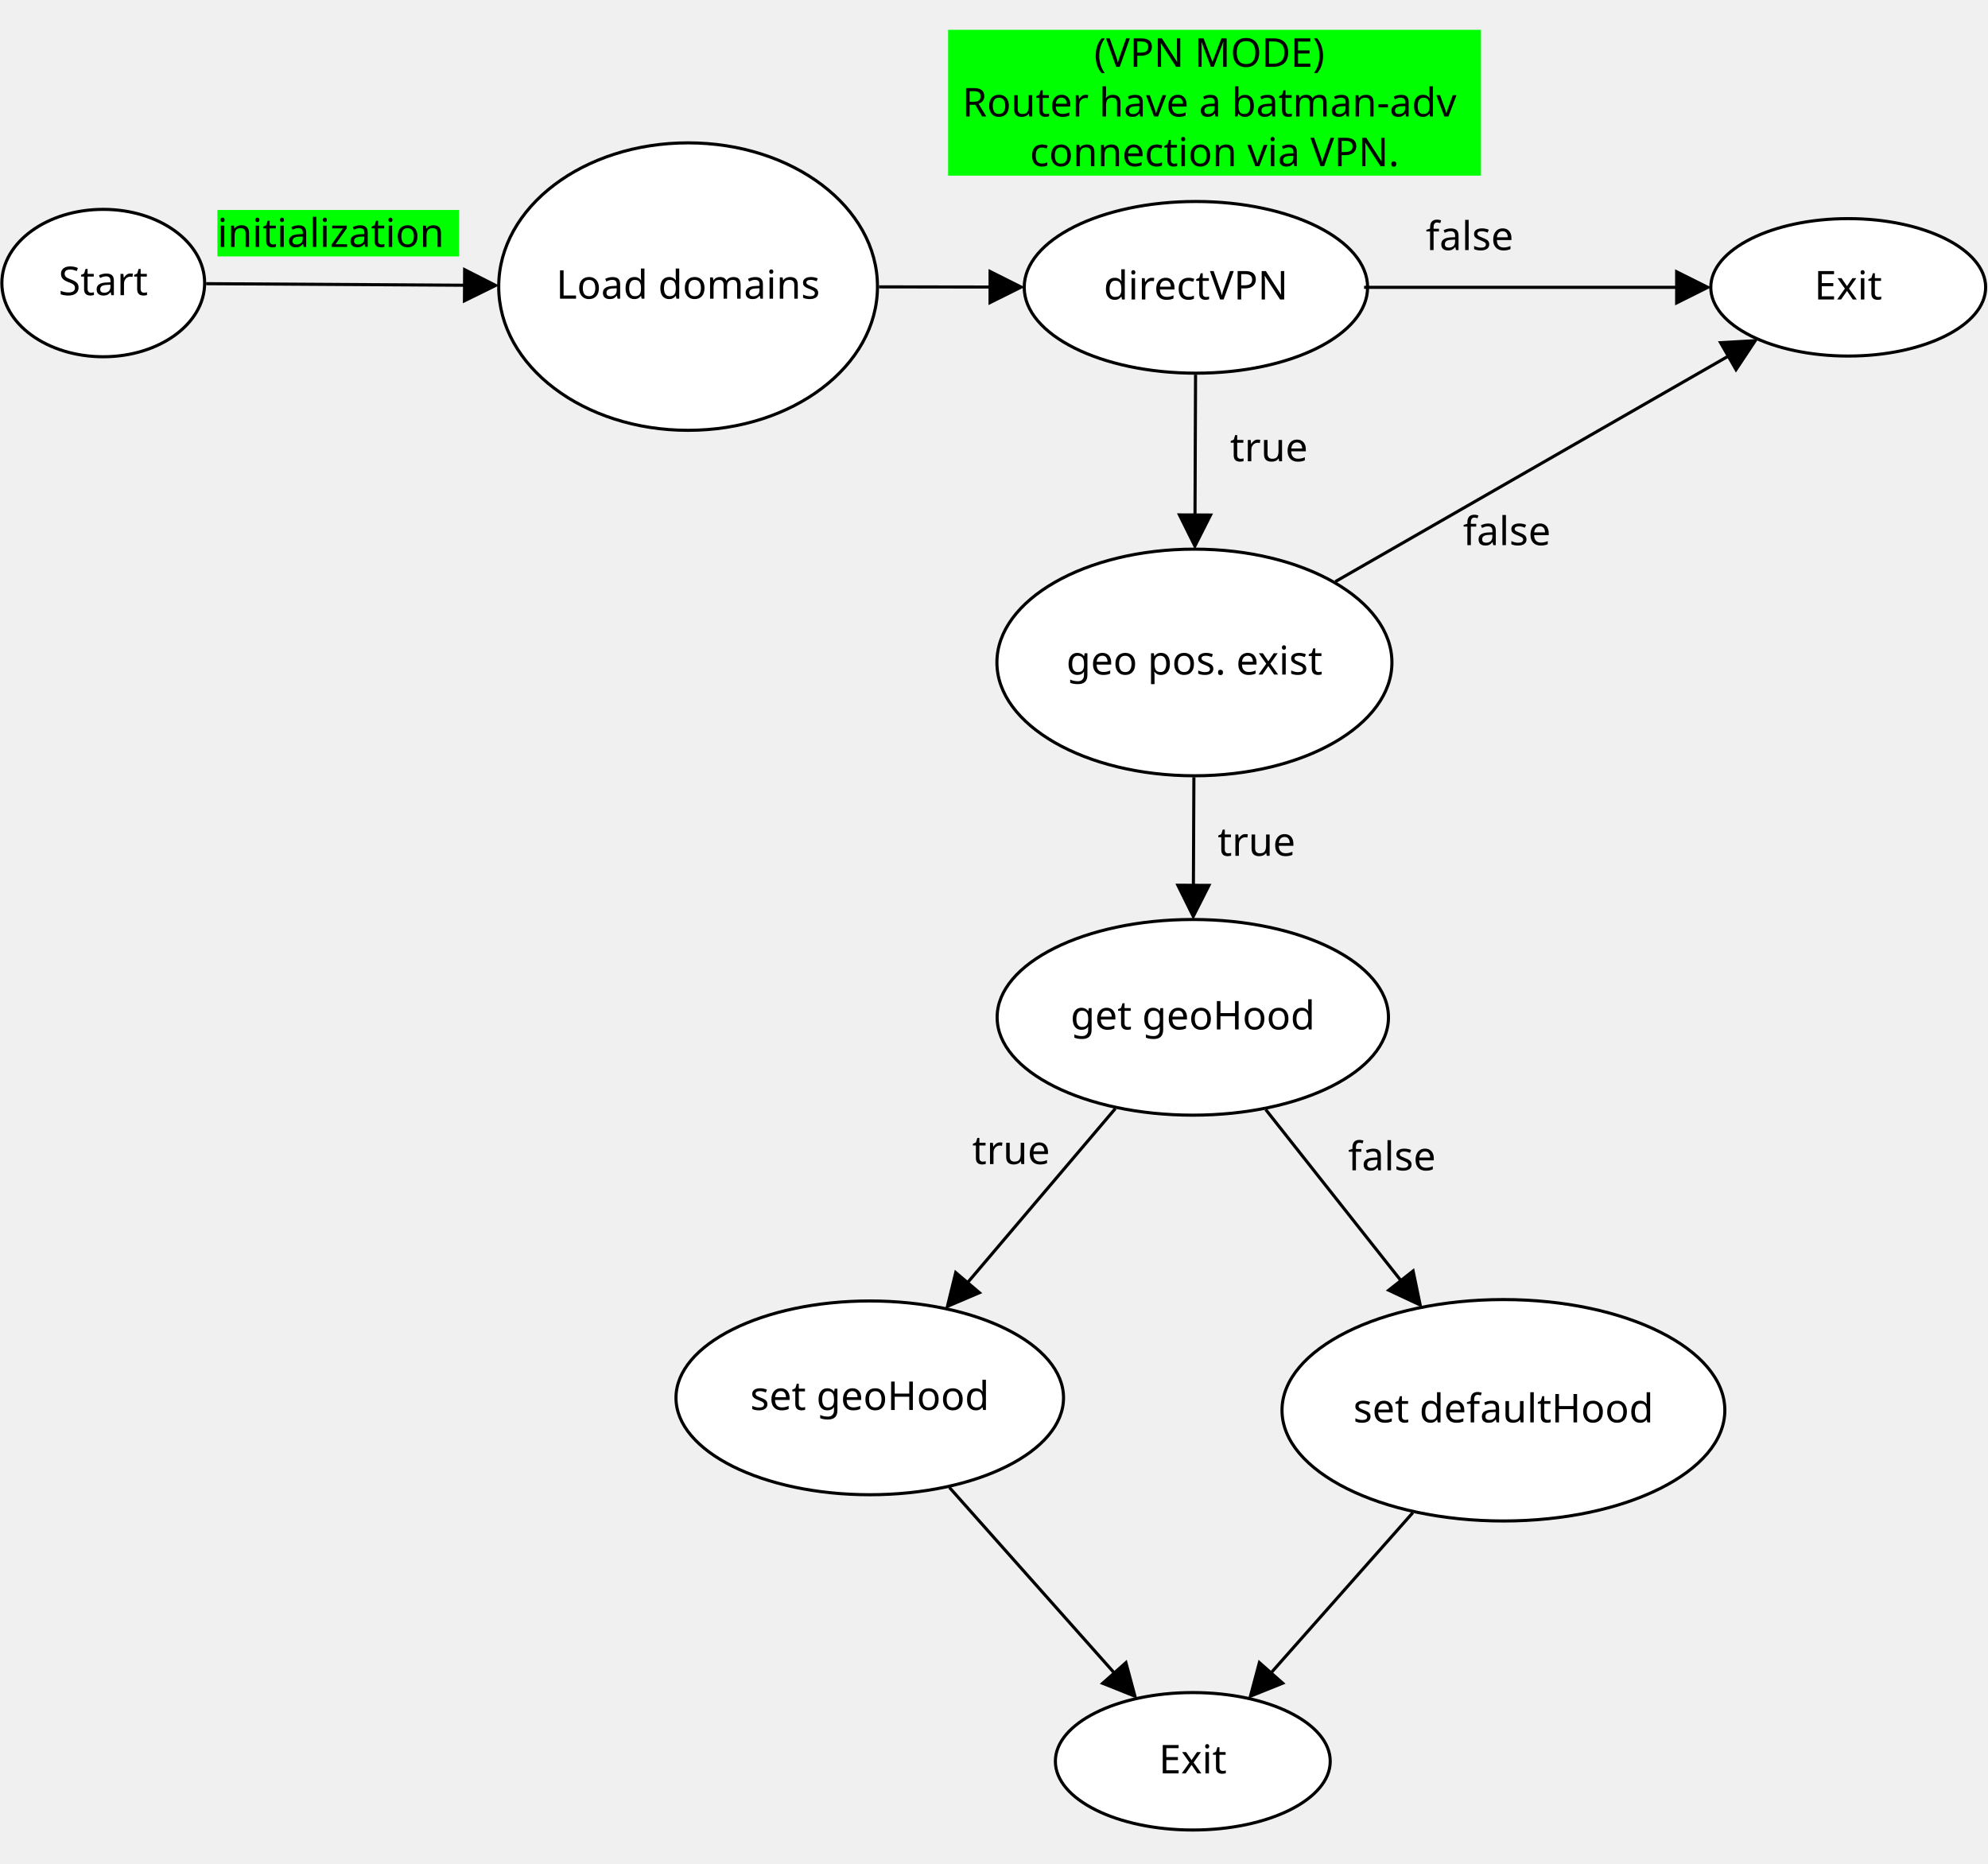
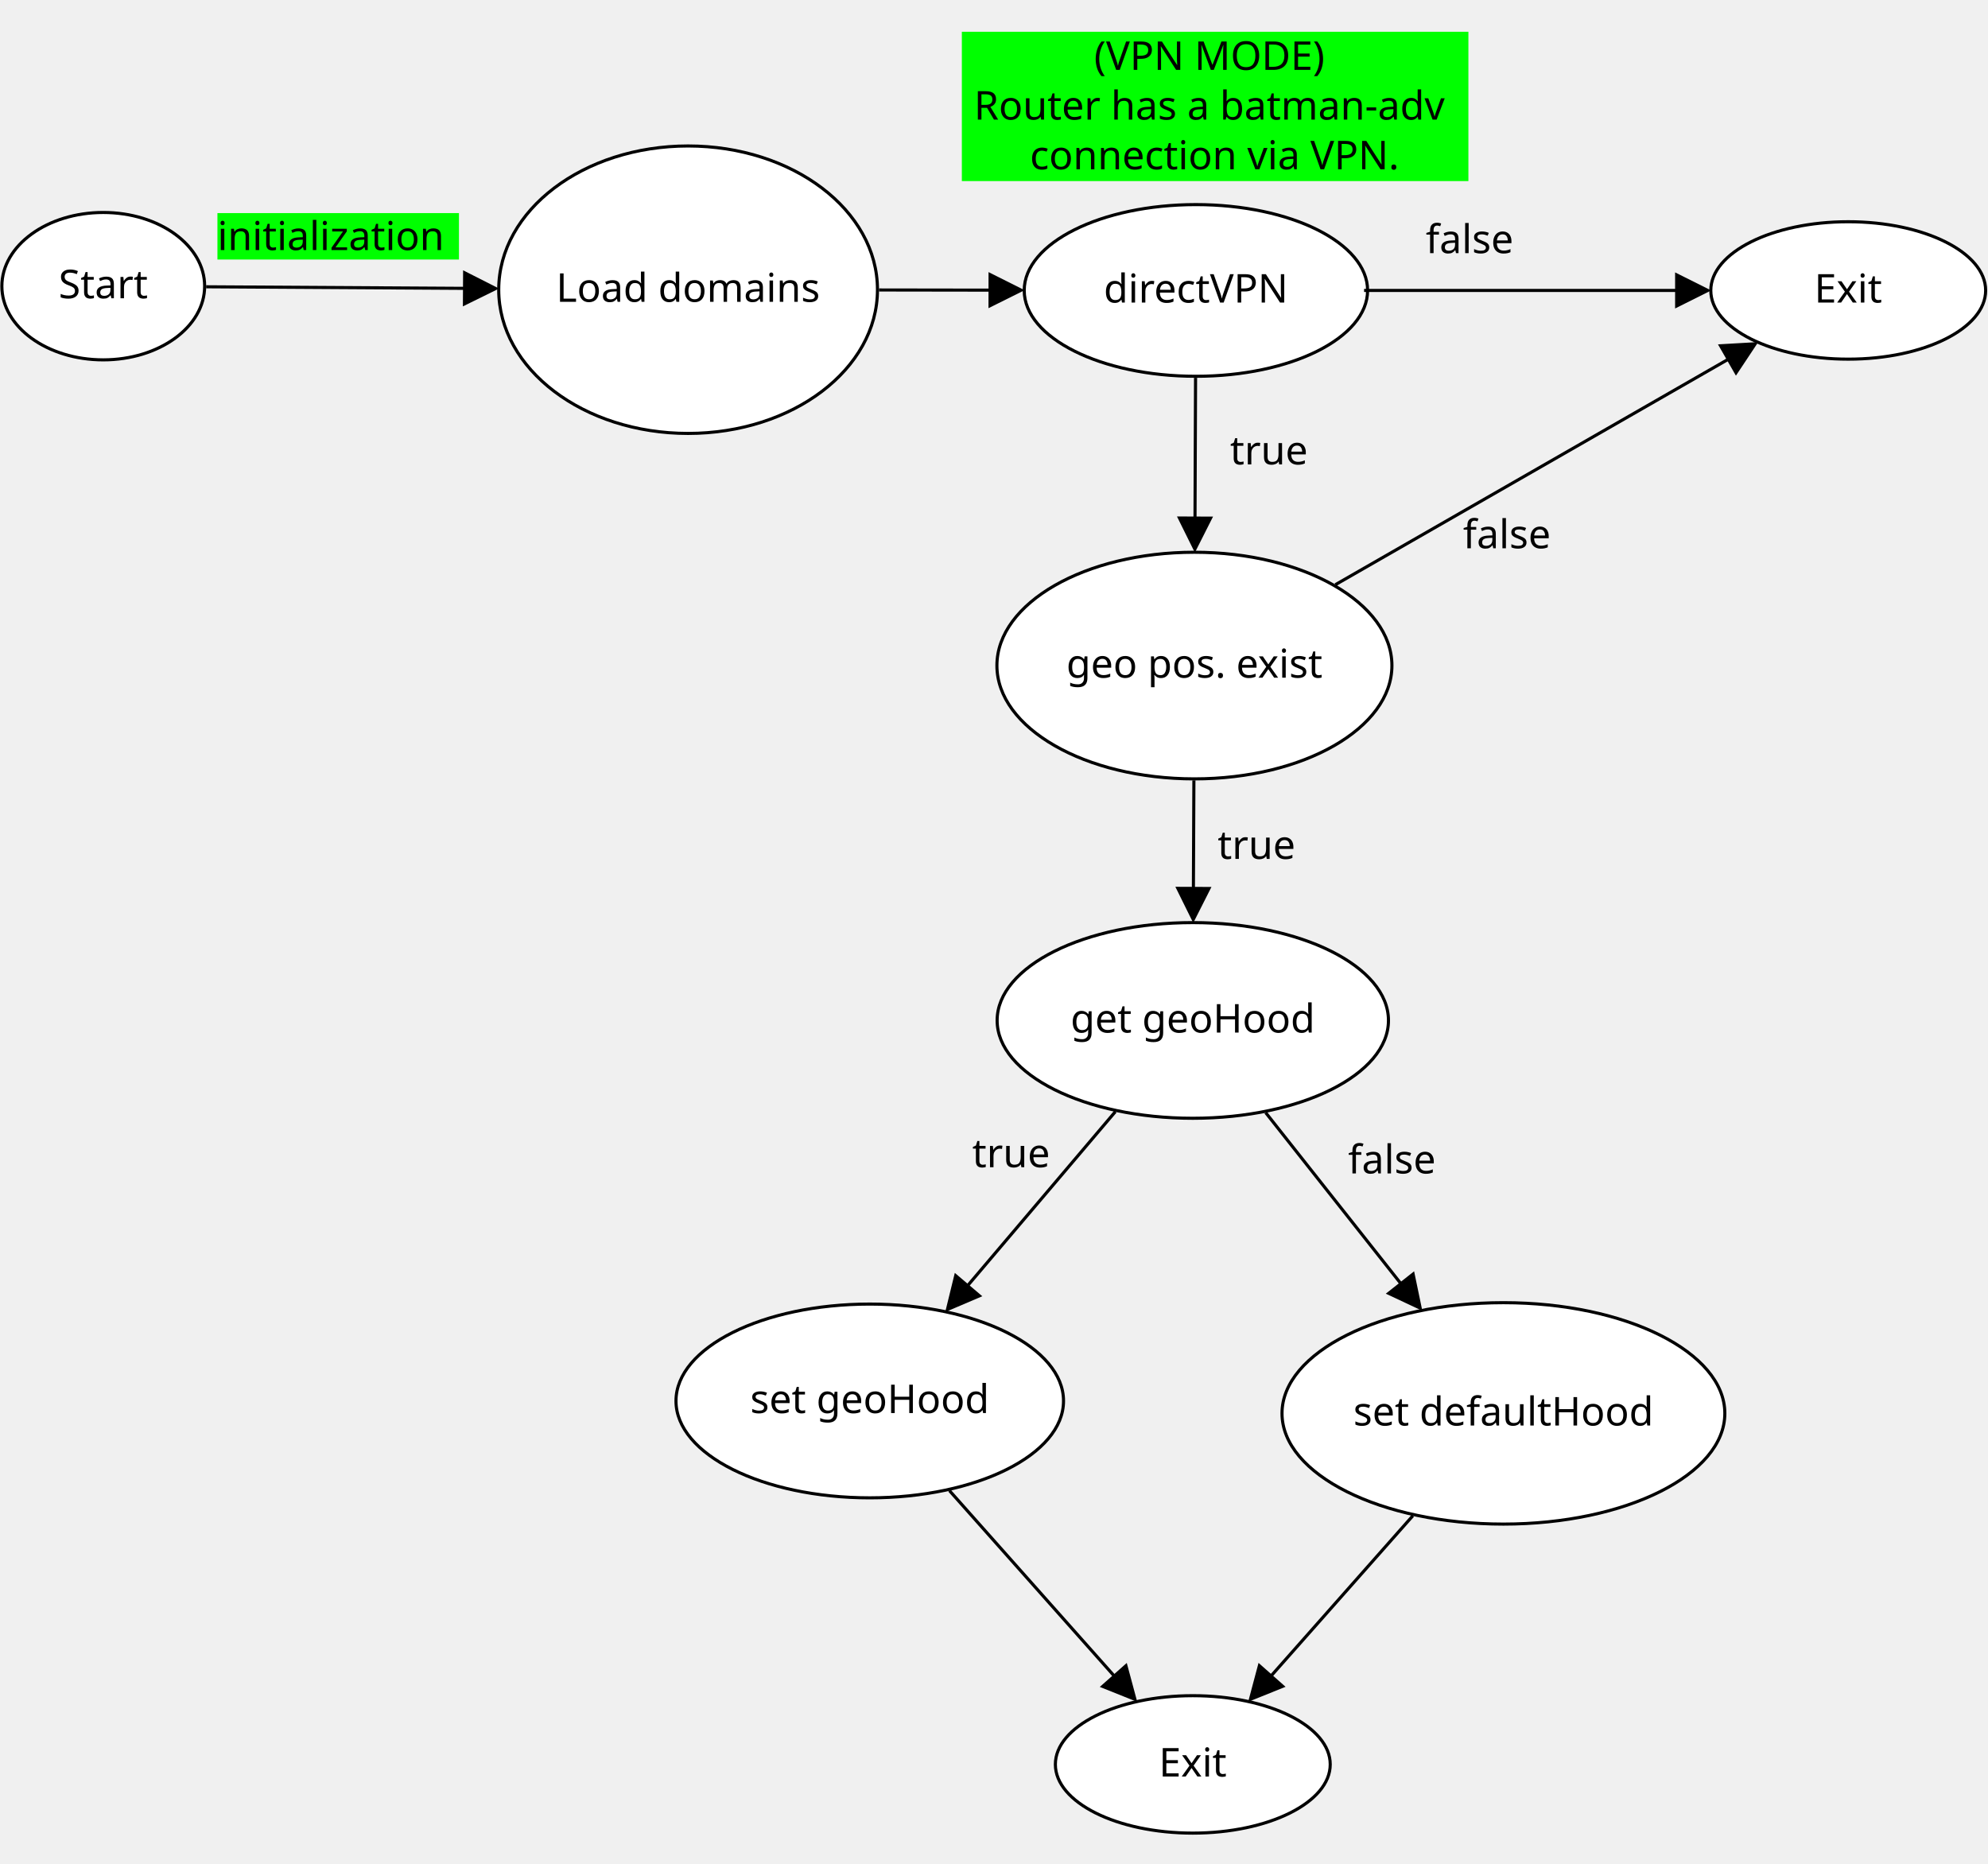
- <svg xmlns="http://www.w3.org/2000/svg" width="32cm" height="30cm" viewBox="36 47 640 581">
+ <svg xmlns="http://www.w3.org/2000/svg" width="32cm" height="30cm" viewBox="36 46 640 581">
  <g>
    <line style="fill: none; fill-opacity:0; stroke-width: 1; stroke: #000000" x1="102.36" y1="128.823" x2="185.552" y2="129.326" />
    <polygon style="fill: #000000" points="185.521,134.325 195.551,129.386 185.582,124.326 " />
    <polygon style="fill: none; fill-opacity:0; stroke-width: 1; stroke: #000000" points="185.521,134.325 195.551,129.386 185.582,124.326 " />
  </g>
  <g>
    <ellipse style="fill: #ffffff" cx="257.52" cy="129.76" rx="60.966" ry="46.27" />
    <ellipse style="fill: none; fill-opacity:0; stroke-width: 1; stroke: #000000" cx="257.52" cy="129.76" rx="60.966" ry="46.27" />
    <text font-size="12.8" style="fill: #000000;text-anchor:middle;font-family:sans-serif;font-style:normal;font-weight:normal" x="257.52" y="133.66">
      <tspan x="257.52" y="133.66">Load domains</tspan>
    </text>
  </g>
  <g>
    <ellipse style="fill: #ffffff" cx="421" cy="130" rx="55.27" ry="27.635" />
    <ellipse style="fill: none; fill-opacity:0; stroke-width: 1; stroke: #000000" cx="421" cy="130" rx="55.27" ry="27.635" />
    <text font-size="12.8" style="fill: #000000;text-anchor:middle;font-family:sans-serif;font-style:normal;font-weight:normal" x="421" y="133.9">
      <tspan x="421" y="133.9">directVPN</tspan>
    </text>
  </g>
  <g>
    <line style="fill: none; fill-opacity:0; stroke-width: 1; stroke: #000000" x1="318.995" y1="129.85" x2="354.733" y2="129.903" />
    <polygon style="fill: #000000" points="354.726,134.903 364.733,129.917 354.74,124.903 " />
    <polygon style="fill: none; fill-opacity:0; stroke-width: 1; stroke: #000000" points="354.726,134.903 364.733,129.917 354.74,124.903 " />
  </g>
  <g>
    <rect style="fill: #00ff00" x="106" y="105.1" width="77.75" height="14.95" />
    <text font-size="12.8" style="fill: #000000;text-anchor:start;font-family:sans-serif;font-style:normal;font-weight:normal" x="106" y="117">
      <tspan x="106" y="117">initialization</tspan>
    </text>
  </g>
  <g>
-     <rect style="fill: #00ff00" x="341.225" y="47.1" width="171.55" height="46.95" />
+     <rect style="fill: #00ff00" x="345.65" y="46.726" width="163.074" height="48.071" />
    <text font-size="12.8" style="fill: #000000;text-anchor:middle;font-family:sans-serif;font-style:normal;font-weight:normal" x="427" y="59">
      <tspan x="427" y="59">(VPN MODE)</tspan>
-       <tspan x="427" y="75">Router have a batman-adv</tspan>
+       <tspan x="427" y="75">Router has a batman-adv</tspan>
      <tspan x="427" y="91">connection via VPN.</tspan>
    </text>
  </g>
  <g>
    <ellipse style="fill: #ffffff" cx="420.521" cy="250.76" rx="63.583" ry="36.478" />
    <ellipse style="fill: none; fill-opacity:0; stroke-width: 1; stroke: #000000" cx="420.521" cy="250.76" rx="63.583" ry="36.478" />
    <text font-size="12.8" style="fill: #000000;text-anchor:middle;font-family:sans-serif;font-style:normal;font-weight:normal" x="420.521" y="254.66">
      <tspan x="420.521" y="254.66">geo pos. exist</tspan>
    </text>
  </g>
  <g>
    <line style="fill: none; fill-opacity:0; stroke-width: 1; stroke: #000000" x1="420.888" y1="158.134" x2="420.709" y2="203.282" />
    <polygon style="fill: #000000" points="415.709,203.262 420.67,213.282 425.709,203.302 " />
    <polygon style="fill: none; fill-opacity:0; stroke-width: 1; stroke: #000000" points="415.709,203.262 420.67,213.282 425.709,203.302 " />
  </g>
  <text font-size="12.8" style="fill: #000000;text-anchor:start;font-family:sans-serif;font-style:normal;font-weight:normal" x="432" y="186">
    <tspan x="432" y="186">true</tspan>
  </text>
  <g>
    <line style="fill: none; fill-opacity:0; stroke-width: 1; stroke: #000000" x1="475.141" y1="130" x2="575.768" y2="130" />
    <polygon style="fill: #000000" points="575.768,135 585.768,130 575.768,125 " />
    <polygon style="fill: none; fill-opacity:0; stroke-width: 1; stroke: #000000" points="575.768,135 585.768,130 575.768,125 " />
  </g>
  <text font-size="12.8" style="fill: #000000;text-anchor:start;font-family:sans-serif;font-style:normal;font-weight:normal" x="495" y="118">
    <tspan x="495" y="118">false</tspan>
  </text>
  <g>
    <line style="fill: none; fill-opacity:0; stroke-width: 1; stroke: #000000" x1="465.908" y1="224.72" x2="592.391" y2="152.152" />
    <polygon style="fill: #000000" points="594.879,156.489 601.065,147.175 589.903,147.815 " />
    <polygon style="fill: none; fill-opacity:0; stroke-width: 1; stroke: #000000" points="594.879,156.489 601.065,147.175 589.903,147.815 " />
  </g>
  <text font-size="12.8" style="fill: #000000;text-anchor:start;font-family:sans-serif;font-style:normal;font-weight:normal" x="507" y="213">
    <tspan x="507" y="213">false</tspan>
  </text>
  <g>
    <ellipse style="fill: #ffffff" cx="419.999" cy="365.001" rx="62.989" ry="31.495" />
    <ellipse style="fill: none; fill-opacity:0; stroke-width: 1; stroke: #000000" cx="419.999" cy="365.001" rx="62.989" ry="31.495" />
    <text font-size="12.8" style="fill: #000000;text-anchor:middle;font-family:sans-serif;font-style:normal;font-weight:normal" x="419.999" y="368.901">
      <tspan x="419.999" y="368.901">get geoHood</tspan>
    </text>
  </g>
  <g>
    <line style="fill: none; fill-opacity:0; stroke-width: 1; stroke: #000000" x1="420.352" y1="287.716" x2="420.193" y2="322.503" />
    <polygon style="fill: #000000" points="415.193,322.48 420.148,332.503 425.193,322.526 " />
    <polygon style="fill: none; fill-opacity:0; stroke-width: 1; stroke: #000000" points="415.193,322.48 420.148,332.503 425.193,322.526 " />
  </g>
  <text font-size="12.8" style="fill: #000000;text-anchor:start;font-family:sans-serif;font-style:normal;font-weight:normal" x="428" y="313">
    <tspan x="428" y="313">true</tspan>
  </text>
  <g>
    <line style="fill: none; fill-opacity:0; stroke-width: 1; stroke: #000000" x1="395.06" y1="394.377" x2="347.488" y2="450.411" />
    <polygon style="fill: #000000" points="343.677,447.175 341.017,458.034 351.3,453.647 " />
    <polygon style="fill: none; fill-opacity:0; stroke-width: 1; stroke: #000000" points="343.677,447.175 341.017,458.034 351.3,453.647 " />
  </g>
  <g>
    <line style="fill: none; fill-opacity:0; stroke-width: 1; stroke: #000000" x1="443.467" y1="394.687" x2="486.999" y2="449.754" />
    <polygon style="fill: #000000" points="483.076,452.855 493.2,457.599 490.921,446.653 " />
    <polygon style="fill: none; fill-opacity:0; stroke-width: 1; stroke: #000000" points="483.076,452.855 493.2,457.599 490.921,446.653 " />
  </g>
  <g>
    <ellipse style="fill: #ffffff" cx="316.001" cy="487.499" rx="62.379" ry="31.189" />
    <ellipse style="fill: none; fill-opacity:0; stroke-width: 1; stroke: #000000" cx="316.001" cy="487.499" rx="62.379" ry="31.189" />
    <text font-size="12.8" style="fill: #000000;text-anchor:middle;font-family:sans-serif;font-style:normal;font-weight:normal" x="316.001" y="491.399">
      <tspan x="316.001" y="491.399">set geoHood</tspan>
    </text>
  </g>
  <g>
    <ellipse style="fill: #ffffff" cx="519.999" cy="491.5" rx="71.279" ry="35.64" />
    <ellipse style="fill: none; fill-opacity:0; stroke-width: 1; stroke: #000000" cx="519.999" cy="491.5" rx="71.279" ry="35.64" />
    <text font-size="12.8" style="fill: #000000;text-anchor:middle;font-family:sans-serif;font-style:normal;font-weight:normal" x="519.999" y="495.4">
      <tspan x="519.999" y="495.4">set defaultHood</tspan>
    </text>
  </g>
  <text font-size="12.8" style="fill: #000000;text-anchor:start;font-family:sans-serif;font-style:normal;font-weight:normal" x="470" y="414.25">
    <tspan x="470" y="414.25">false</tspan>
  </text>
  <text font-size="12.8" style="fill: #000000;text-anchor:start;font-family:sans-serif;font-style:normal;font-weight:normal" x="349" y="412.25">
    <tspan x="349" y="412.25">true</tspan>
  </text>
  <g>
    <ellipse style="fill: #ffffff" cx="420.001" cy="604.499" rx="44.243" ry="22.121" />
    <ellipse style="fill: none; fill-opacity:0; stroke-width: 1; stroke: #000000" cx="420.001" cy="604.499" rx="44.243" ry="22.121" />
    <text font-size="12.8" style="fill: #000000;text-anchor:middle;font-family:sans-serif;font-style:normal;font-weight:normal" x="420.001" y="608.399">
      <tspan x="420.001" y="608.399">Exit</tspan>
    </text>
  </g>
  <g>
    <line style="fill: none; fill-opacity:0; stroke-width: 1; stroke: #000000" x1="490.837" y1="524.453" x2="445.184" y2="576.042" />
    <polygon style="fill: #000000" points="441.44,572.728 438.557,583.531 448.928,579.355 " />
    <polygon style="fill: none; fill-opacity:0; stroke-width: 1; stroke: #000000" points="441.44,572.728 438.557,583.531 448.928,579.355 " />
  </g>
  <g>
    <line style="fill: none; fill-opacity:0; stroke-width: 1; stroke: #000000" x1="341.658" y1="516.364" x2="394.731" y2="576.071" />
    <polygon style="fill: #000000" points="390.994,579.393 401.375,583.545 398.468,572.749 " />
    <polygon style="fill: none; fill-opacity:0; stroke-width: 1; stroke: #000000" points="390.994,579.393 401.375,583.545 398.468,572.749 " />
  </g>
  <g>
    <ellipse style="fill: #ffffff" cx="631.001" cy="130" rx="44.243" ry="22.121" />
    <ellipse style="fill: none; fill-opacity:0; stroke-width: 1; stroke: #000000" cx="631.001" cy="130" rx="44.243" ry="22.121" />
    <text font-size="12.8" style="fill: #000000;text-anchor:middle;font-family:sans-serif;font-style:normal;font-weight:normal" x="631.001" y="133.9">
      <tspan x="631.001" y="133.9">Exit</tspan>
    </text>
  </g>
  <text font-size="12.8" style="fill: #000000;text-anchor:start;font-family:sans-serif;font-style:normal;font-weight:normal" x="912.352" y="129.946">
    <tspan x="912.352" y="129.946" />
  </text>
  <text font-size="12.8" style="fill: #000000;text-anchor:start;font-family:sans-serif;font-style:normal;font-weight:normal" x="912.352" y="129.946">
    <tspan x="912.352" y="129.946" />
  </text>
  <text font-size="12.8" style="fill: #000000;text-anchor:start;font-family:sans-serif;font-style:normal;font-weight:normal" x="96.5" y="236.5">
    <tspan x="96.5" y="236.5" />
  </text>
  <text font-size="12.8" style="fill: #000000;text-anchor:start;font-family:sans-serif;font-style:normal;font-weight:normal" x="95.5" y="251.5">
    <tspan x="95.5" y="251.5" />
  </text>
  <g>
    <ellipse style="fill: #ffffff" cx="69.241" cy="128.624" rx="32.641" ry="23.724" />
    <ellipse style="fill: none; fill-opacity:0; stroke-width: 1; stroke: #000000" cx="69.241" cy="128.624" rx="32.641" ry="23.724" />
    <text font-size="12.8" style="fill: #000000;text-anchor:middle;font-family:sans-serif;font-style:normal;font-weight:normal" x="69.241" y="132.524">
      <tspan x="69.241" y="132.524">Start</tspan>
    </text>
  </g>
</svg>
